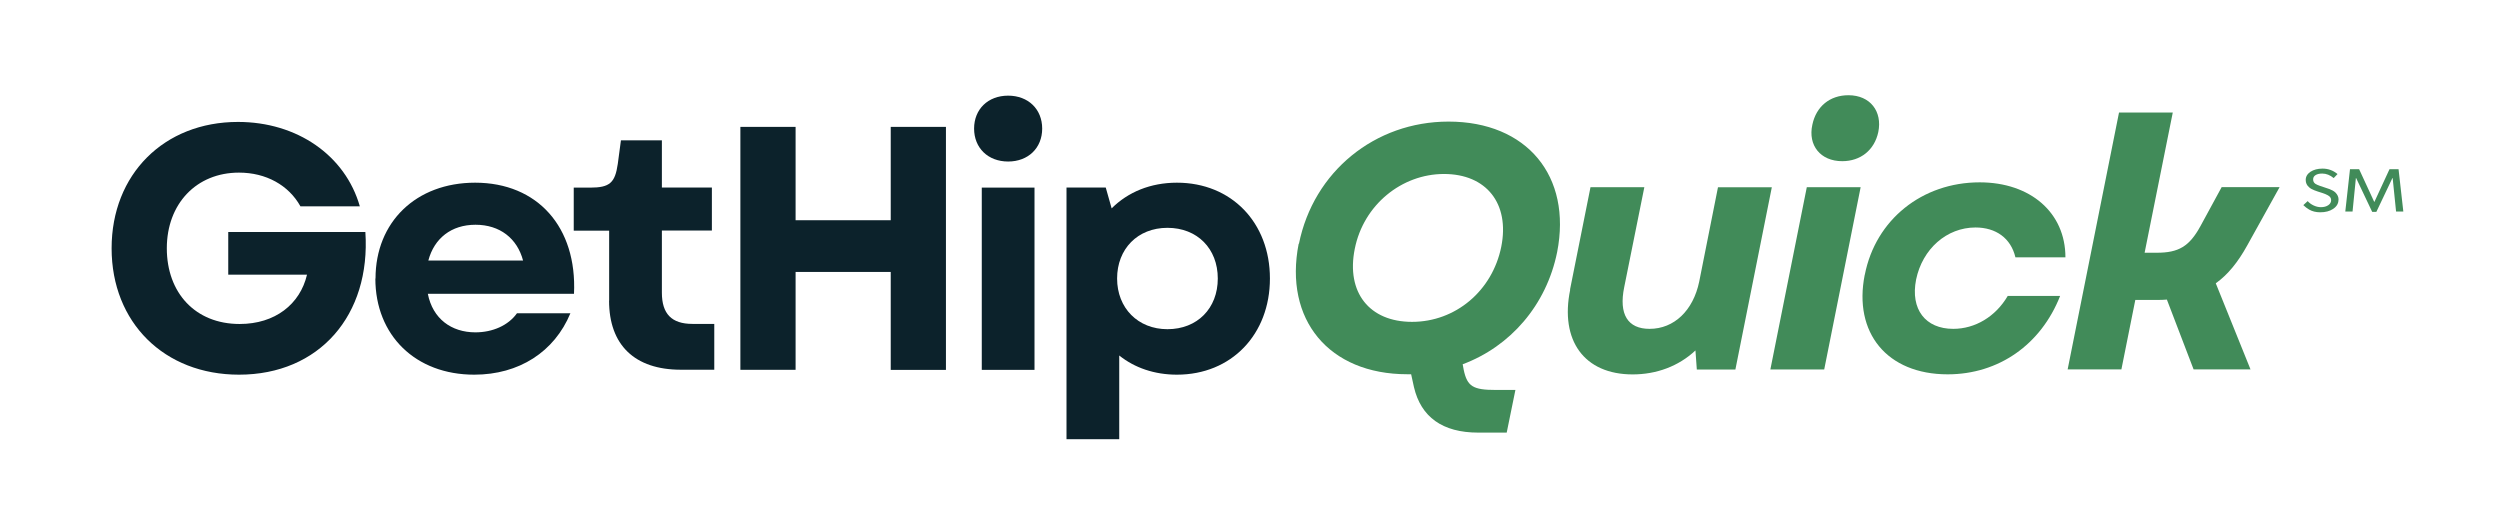
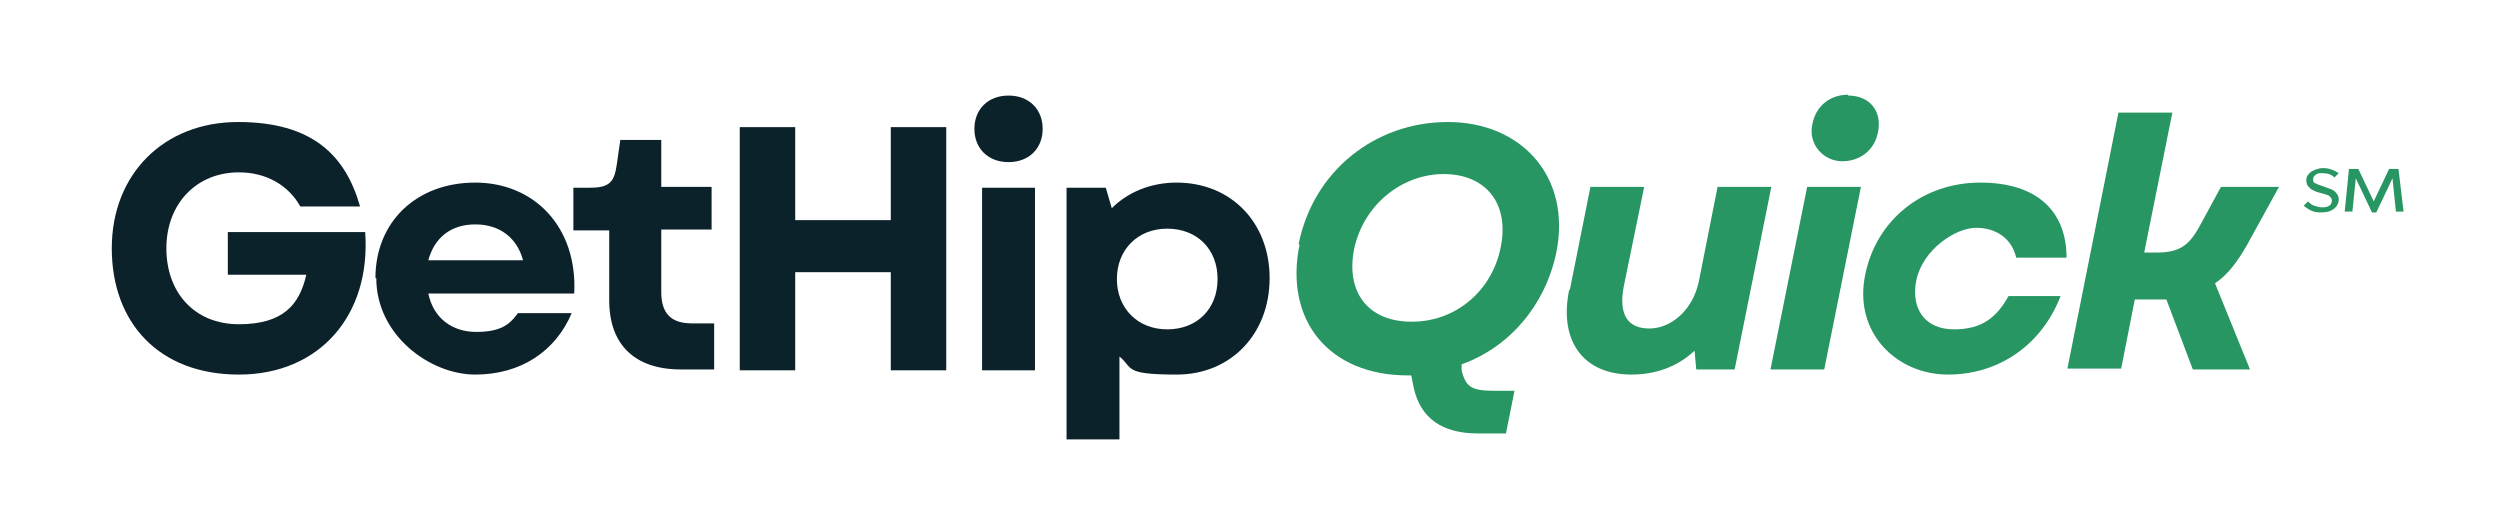
- <svg xmlns="http://www.w3.org/2000/svg" id="a" viewBox="0 0 292.99 61.08">
+ <svg xmlns="http://www.w3.org/2000/svg" id="a" version="1.1" viewBox="0 0 293 61.1">
  <defs>
-     <style>.b{fill:#418b59;}.c{fill:#0c222b;}</style>
+     <style>
+       .st0 {
+         fill: #0c222b;
+       }
+ 
+       .st1 {
+         fill: #289663;
+       }
+     </style>
  </defs>
-   <path class="c" d="M13.08,29.1c0-8.67,6.14-14.81,14.81-14.81,6.92,0,12.57,3.91,14.28,9.89h-6.96c-1.38-2.48-4.03-3.95-7.2-3.95-5,0-8.46,3.66-8.46,8.87s3.33,8.87,8.54,8.87c4.15,0,7.08-2.32,7.89-5.78h-9.23v-5h16.07c.65,9.76-5.41,16.72-14.81,16.72-8.75,0-14.93-6.1-14.93-14.81Z" />
-   <path class="c" d="M44.01,32.64c0-6.63,4.76-11.23,11.67-11.23,7.32,0,11.96,5.21,11.59,13.02h-17.13c.57,2.93,2.77,4.52,5.57,4.52,2.03,0,3.86-.81,4.88-2.24h6.26c-1.87,4.52-6.02,7.2-11.27,7.2-6.88,0-11.59-4.6-11.59-11.27ZM61.3,30.53c-.69-2.6-2.73-4.19-5.57-4.19s-4.84,1.59-5.53,4.19h11.11Z" />
-   <path class="c" d="M71.39,35.25v-8.22h-4.15v-5.04h1.91c2.32,0,2.93-.57,3.25-2.77l.37-2.77h4.8v5.53h5.86v5.04h-5.86v7.28c0,2.48,1.14,3.66,3.58,3.66h2.56v5.37h-3.91c-5.41,0-8.42-2.89-8.42-8.1Z" />
-   <path class="c" d="M104.39,31.87h-11.15v11.47h-6.47V14.87h6.47v10.94h11.15v-10.94h6.47v28.48h-6.47v-11.47Z" />
-   <path class="c" d="M118.15,11.21c2.36,0,3.99,1.59,3.99,3.86s-1.63,3.86-3.99,3.86-3.99-1.59-3.99-3.86,1.63-3.86,3.99-3.86ZM115.06,21.99h6.18v21.36h-6.18v-21.36Z" />
-   <path class="c" d="M131.17,41.67v9.8h-6.18v-29.49h4.6l.69,2.44c1.91-1.91,4.56-3.01,7.65-3.01,6.39,0,10.9,4.68,10.9,11.23s-4.51,11.27-10.9,11.27c-2.64,0-4.96-.81-6.75-2.24ZM136.82,38.58c3.5,0,5.9-2.44,5.9-5.94s-2.4-5.94-5.9-5.94-5.9,2.48-5.9,5.94,2.44,5.94,5.9,5.94Z" />
-   <path class="b" d="M152.23,28.57c1.71-8.46,8.91-14.32,17.53-14.32,9.19,0,14.48,6.39,12.73,15.3-1.26,6.22-5.49,11.06-11.07,13.14l.12.65c.41,1.95,1.1,2.36,3.74,2.36h2.32l-1.02,5h-3.34c-4.19,0-6.71-1.83-7.53-5.33l-.33-1.51h-.45c-9.19,0-14.48-6.39-12.73-15.3ZM165.49,37.72c5.08,0,9.4-3.62,10.45-8.79,1.02-5.08-1.75-8.54-6.71-8.54s-9.44,3.62-10.46,8.79c-1.02,5.08,1.71,8.54,6.71,8.54Z" />
-   <path class="b" d="M184,33.94l2.4-12h6.31l-2.36,11.72c-.65,3.17.41,4.88,2.97,4.88,2.89,0,5.12-2.16,5.82-5.53l2.2-11.06h6.31l-4.27,21.36h-4.52l-.16-2.24c-1.99,1.87-4.6,2.81-7.36,2.81-5.69,0-8.54-3.99-7.32-9.93Z" />
-   <path class="b" d="M211.75,21.94h6.31l-4.27,21.36h-6.31l4.27-21.36ZM216.63,11.16c2.56,0,3.99,1.91,3.5,4.31-.45,2.12-2.08,3.42-4.23,3.42-2.56,0-4.03-1.87-3.5-4.27.45-2.16,2.07-3.46,4.23-3.46Z" />
-   <path class="b" d="M218.55,32.19c1.26-6.43,6.71-10.82,13.46-10.82,5.94,0,10.05,3.54,10.05,8.79h-5.86c-.53-2.24-2.28-3.5-4.68-3.5-3.38,0-6.22,2.52-6.96,6.1-.69,3.5,1.1,5.78,4.35,5.78,2.56,0,4.96-1.42,6.39-3.86h6.14c-2.24,5.7-7.2,9.19-13.18,9.19-7.12,0-11.07-4.88-9.72-11.67Z" />
-   <path class="b" d="M248.33,13.19h6.31l-3.3,16.43h1.42c2.56,0,3.82-.73,5.13-3.13l2.48-4.56h6.79l-3.82,6.88c-1.06,1.91-2.24,3.38-3.66,4.39l4.07,10.09h-6.67l-3.13-8.18c-.41.04-.77.04-1.18.04h-2.52l-1.63,8.14h-6.3l6.02-30.1Z" />
-   <path class="b" d="M274.06,23.41c0,.44-.21.8-.64,1.08-.39.26-.89.39-1.5.39-.5,0-.94-.11-1.3-.32-.25-.15-.48-.32-.68-.52l.51-.47c.19.21.42.38.7.51.28.13.56.2.85.2.35,0,.64-.08.86-.23.23-.15.34-.36.34-.6s-.13-.43-.4-.57c-.15-.08-.25-.12-.29-.14-.05-.02-.15-.06-.3-.11-.43-.13-.75-.24-.98-.33-.25-.1-.46-.21-.61-.35-.27-.23-.4-.51-.4-.86,0-.39.19-.71.56-.96.37-.24.84-.37,1.41-.37.66,0,1.25.21,1.76.64l-.45.47c-.42-.35-.87-.53-1.35-.53-.32,0-.58.06-.77.18-.2.12-.29.29-.29.51s.09.39.26.51c.12.08.3.16.53.24l1.13.38c.29.11.52.24.69.4.25.25.37.53.37.83Z" />
-   <path class="b" d="M280.04,19.83h1.06l.56,4.96h-.85l-.4-3.92h-.03l-1.88,3.96h-.49l-1.88-3.96h-.03l-.39,3.92h-.85l.55-4.96h1.07l1.77,3.83h.02l1.77-3.83Z" />
+   <path class="st0" d="M13.1,29.1c0-8.7,6.1-14.8,14.8-14.8s12.6,3.9,14.3,9.9h-7c-1.4-2.5-4-4-7.2-4-5,0-8.5,3.7-8.5,8.9s3.3,8.9,8.5,8.9,7.1-2.3,7.9-5.8h-9.2v-5h16.1c.7,9.8-5.4,16.7-14.8,16.7s-14.9-6.1-14.9-14.8Z" />
+   <path class="st0" d="M44,32.6c0-6.6,4.8-11.2,11.7-11.2s12,5.2,11.6,13h-17.1c.6,2.9,2.8,4.5,5.6,4.5s3.9-.8,4.9-2.2h6.3c-1.9,4.5-6,7.2-11.3,7.2s-11.6-4.6-11.6-11.3h0ZM61.3,30.5c-.7-2.6-2.7-4.2-5.6-4.2s-4.8,1.6-5.5,4.2h11.1,0Z" />
+   <path class="st0" d="M71.4,35.2v-8.2h-4.2v-5h1.9c2.3,0,2.9-.6,3.2-2.8l.4-2.8h4.8v5.5h5.9v5h-5.9v7.3c0,2.5,1.1,3.7,3.6,3.7h2.6v5.4h-3.9c-5.4,0-8.4-2.9-8.4-8.1h0Z" />
+   <path class="st0" d="M104.4,31.9h-11.2v11.5h-6.5V14.9h6.5v10.9h11.2v-10.9h6.5v28.5h-6.5v-11.5h0Z" />
+   <path class="st0" d="M118.2,11.2c2.4,0,4,1.6,4,3.9s-1.6,3.9-4,3.9-4-1.6-4-3.9,1.6-3.9,4-3.9ZM115.1,22h6.2v21.4h-6.2s0-21.4,0-21.4Z" />
+   <path class="st0" d="M131.2,41.7v9.8h-6.2v-29.5h4.6l.7,2.4c1.9-1.9,4.6-3,7.6-3,6.4,0,10.9,4.7,10.9,11.2s-4.5,11.3-10.9,11.3-5-.8-6.8-2.2h0ZM136.8,38.6c3.5,0,5.9-2.4,5.9-5.9s-2.4-5.9-5.9-5.9-5.9,2.5-5.9,5.9,2.4,5.9,5.9,5.9Z" />
+   <path class="st1" d="M152.2,28.6c1.7-8.5,8.9-14.3,17.5-14.3s14.5,6.4,12.7,15.3c-1.3,6.2-5.5,11.1-11.1,13.1v.7c.5,2,1.2,2.4,3.9,2.4h2.3l-1,5h-3.3c-4.2,0-6.7-1.8-7.5-5.3l-.3-1.5h-.4c-9.2,0-14.5-6.4-12.7-15.3h0ZM165.5,37.7c5.1,0,9.4-3.6,10.4-8.8,1-5.1-1.8-8.5-6.7-8.5s-9.4,3.6-10.5,8.8c-1,5.1,1.7,8.5,6.7,8.5h0Z" />
+   <path class="st1" d="M184,33.9l2.4-12h6.3l-2.4,11.7c-.6,3.2.4,4.9,3,4.9s5.1-2.2,5.8-5.5l2.2-11.1h6.3l-4.3,21.4h-4.5l-.2-2.2c-2,1.9-4.6,2.8-7.4,2.8-5.7,0-8.5-4-7.3-9.9h0Z" />
+   <path class="st1" d="M211.8,21.9h6.3l-4.3,21.4h-6.3s4.3-21.4,4.3-21.4ZM216.6,11.2c2.6,0,4,1.9,3.5,4.3-.4,2.1-2.1,3.4-4.2,3.4s-4-1.9-3.5-4.3c.4-2.2,2.1-3.5,4.2-3.5Z" />
+   <path class="st1" d="M218.6,32.2c1.3-6.4,6.7-10.8,13.5-10.8s10.1,3.5,10.1,8.8h-5.9c-.5-2.2-2.3-3.5-4.7-3.5s-6.2,2.5-7,6.1c-.7,3.5,1.1,5.8,4.4,5.8s5-1.4,6.4-3.9h6.1c-2.2,5.7-7.2,9.2-13.2,9.2s-11.1-4.9-9.7-11.7h0Z" />
+   <path class="st1" d="M248.3,13.2h6.3l-3.3,16.4h1.4c2.6,0,3.8-.7,5.1-3.1l2.5-4.6h6.8l-3.8,6.9c-1.1,1.9-2.2,3.4-3.7,4.4l4.1,10.1h-6.7l-3.1-8.2c-.4,0-.8,0-1.2,0h-2.5l-1.6,8.1h-6.3l6-30.1h0Z" />
+   <path class="st1" d="M274.1,23.4c0,.4-.2.8-.6,1.1-.4.3-.9.4-1.5.4s-.9-.1-1.3-.3c-.2-.1-.5-.3-.7-.5l.5-.5c.2.2.4.4.7.5.3.1.6.2.9.2s.6,0,.9-.2c.2-.1.3-.4.3-.6s-.1-.4-.4-.6c-.1,0-.2-.1-.3-.1,0,0-.1,0-.3-.1-.4-.1-.8-.2-1-.3-.2-.1-.5-.2-.6-.4-.3-.2-.4-.5-.4-.9s.2-.7.6-1c.4-.2.8-.4,1.4-.4s1.2.2,1.8.6l-.5.5c-.4-.4-.9-.5-1.4-.5s-.6,0-.8.2c-.2.1-.3.3-.3.5s0,.4.3.5c.1,0,.3.2.5.2l1.1.4c.3.1.5.2.7.4.2.2.4.5.4.8h0Z" />
+   <path class="st1" d="M280,19.8h1.1l.6,5h-.9l-.4-3.9h0l-1.9,4h-.5l-1.9-4h0l-.4,3.9h-.9l.5-5h1.1l1.8,3.8h0l1.8-3.8h0Z" />
</svg>
